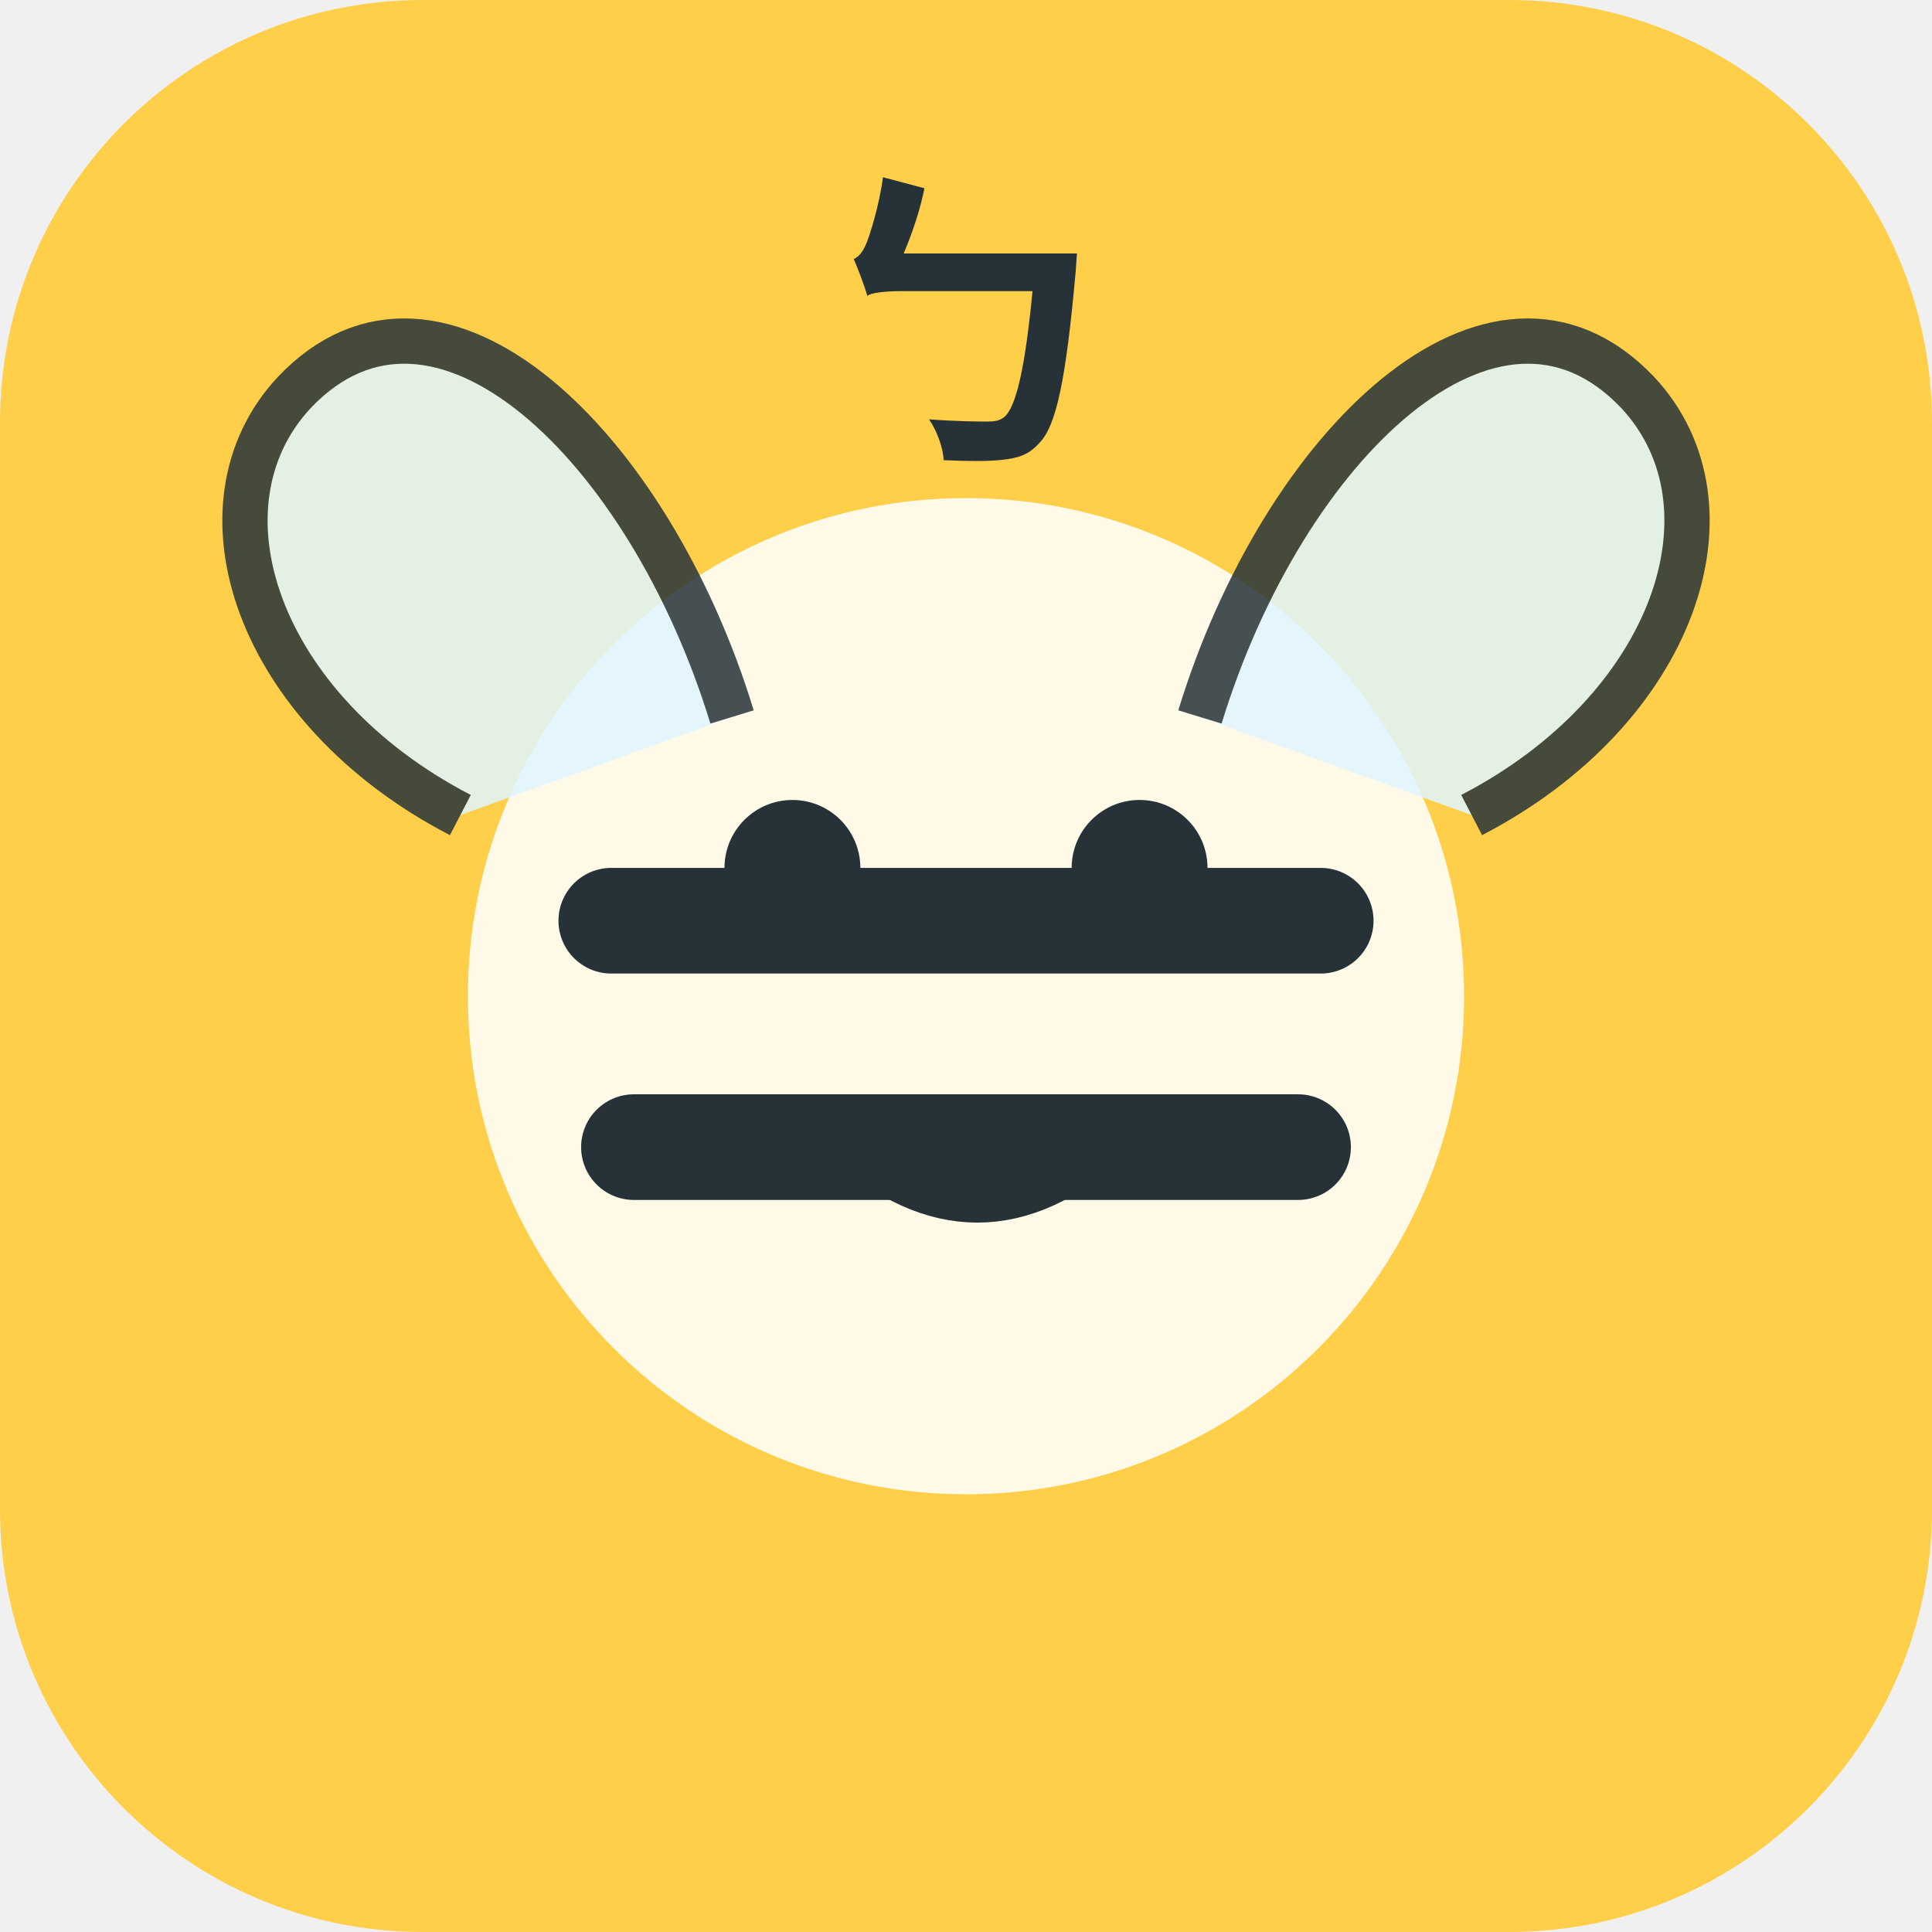
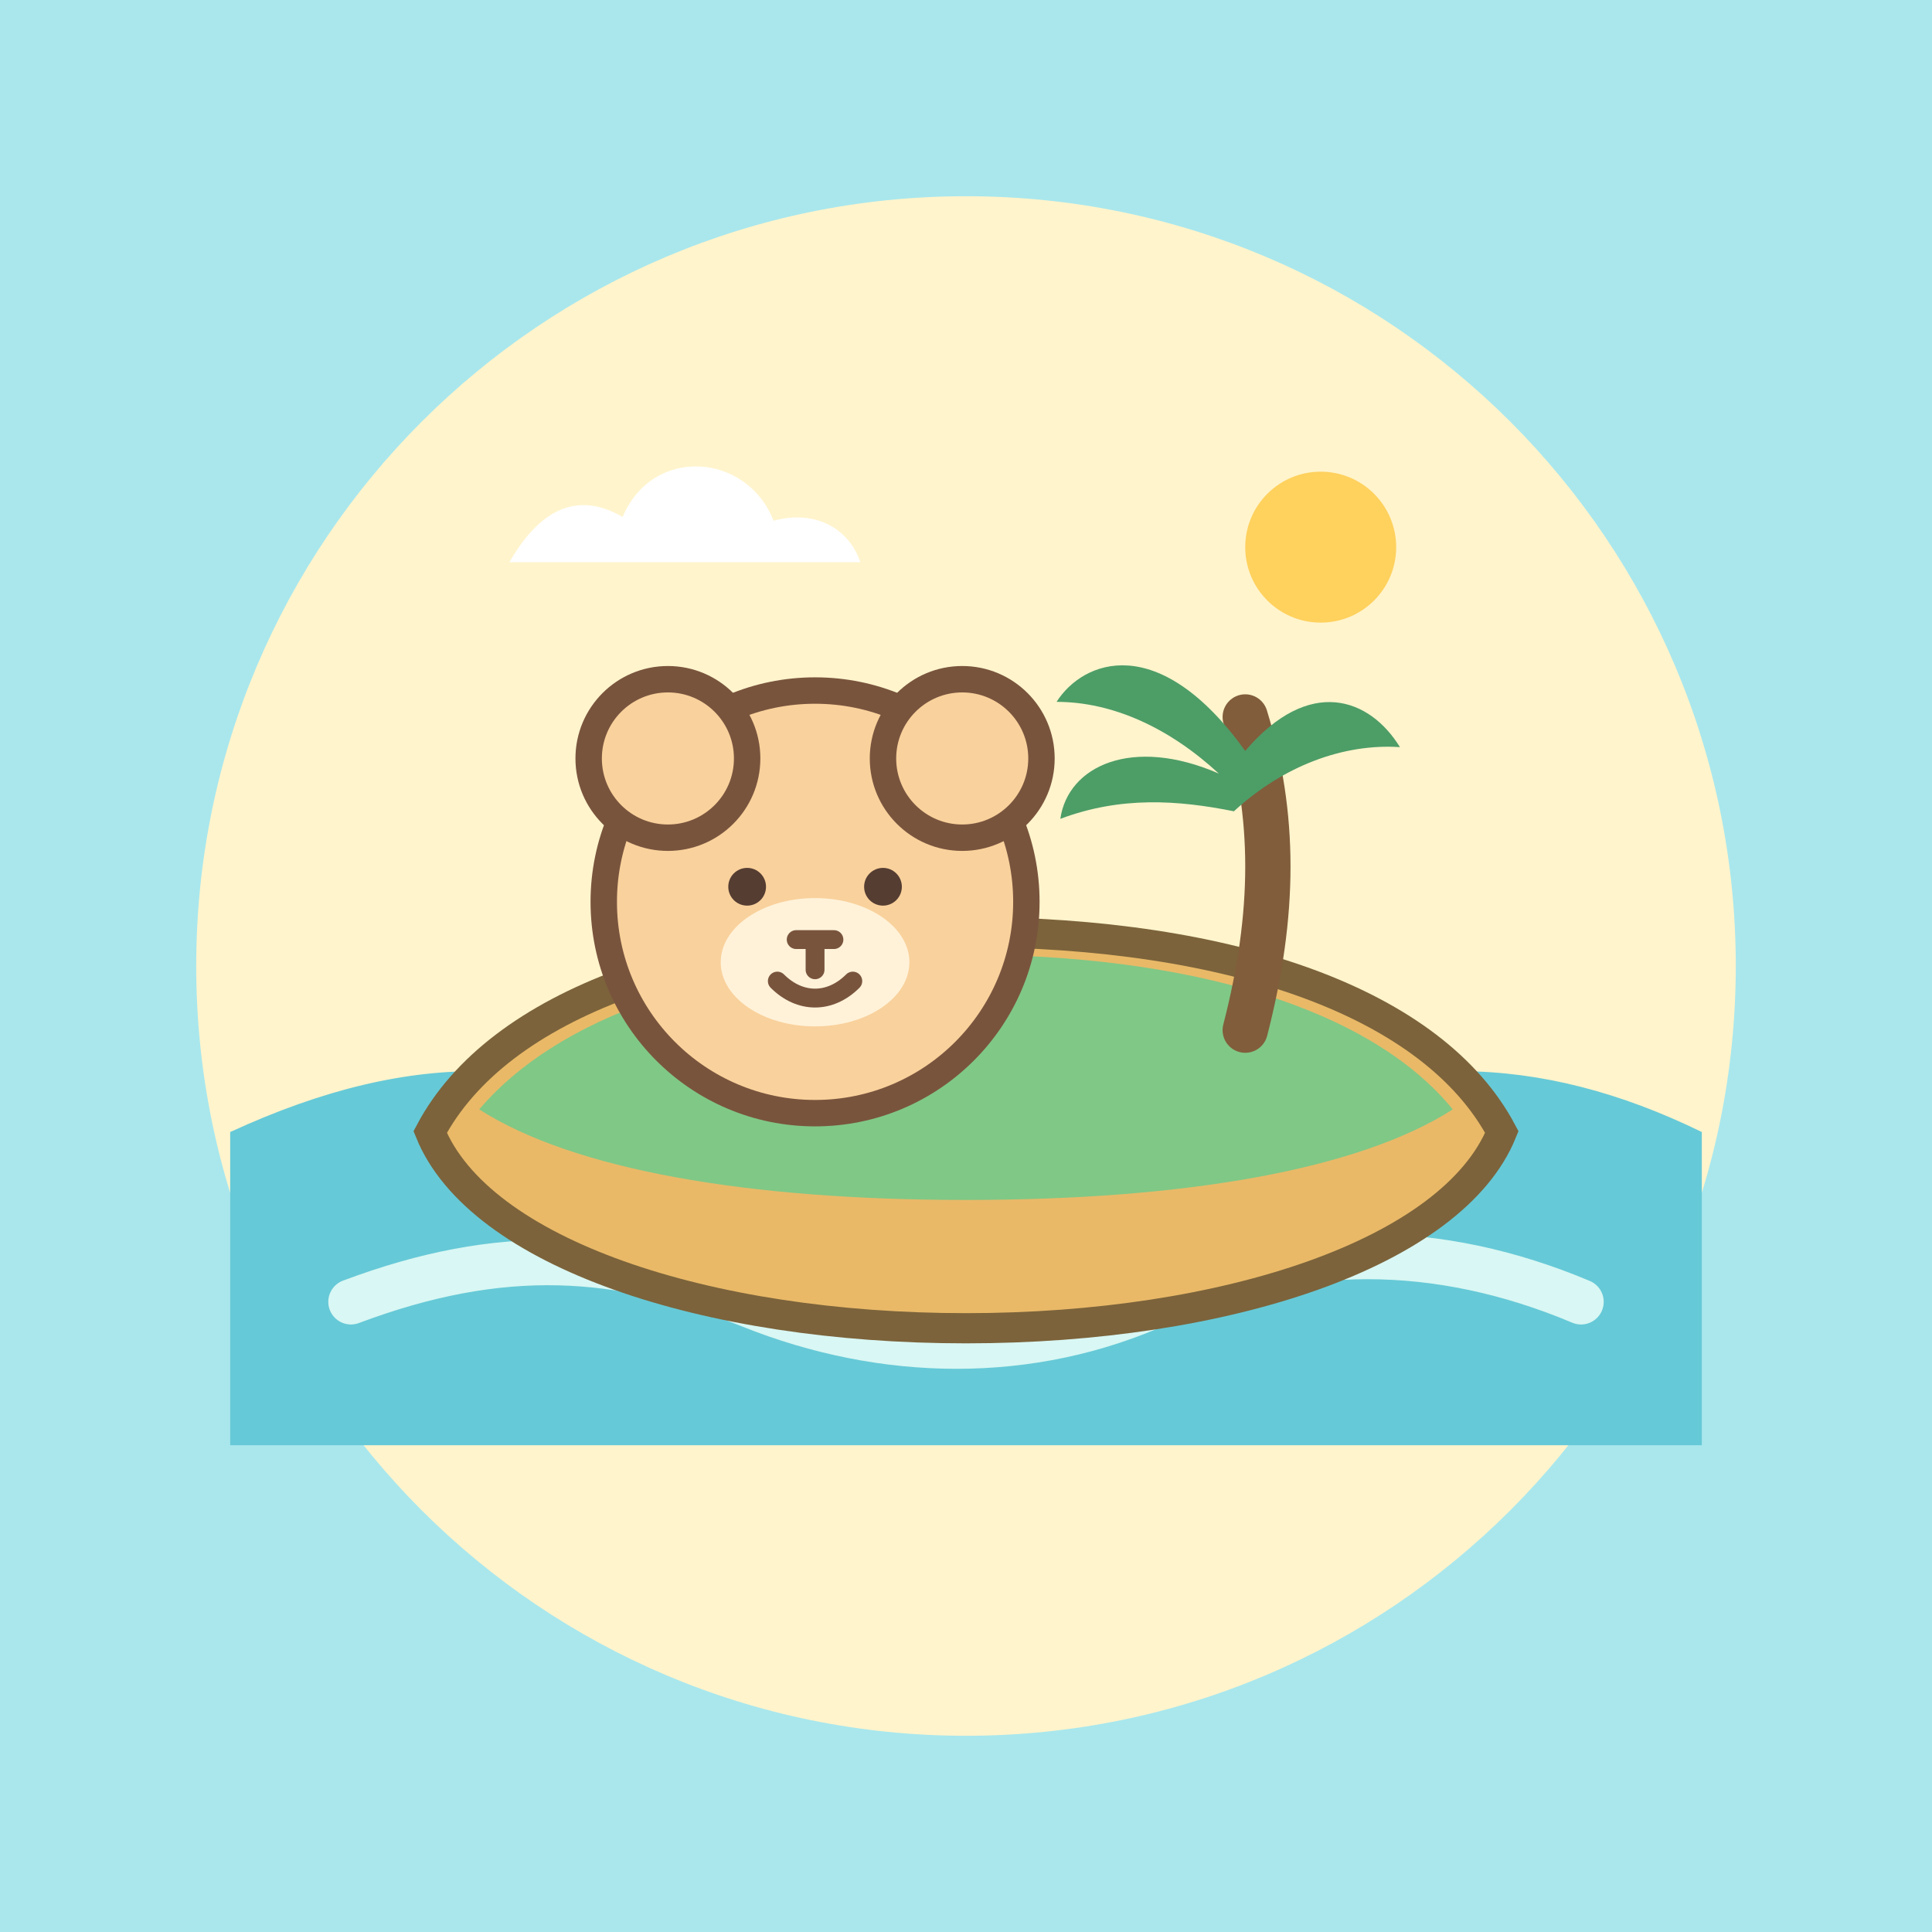
- <svg xmlns="http://www.w3.org/2000/svg" viewBox="0 0 512 512" role="img" aria-label="注音小蜜蜂 icon">
-   <rect width="512" height="512" rx="112" fill="#ffcf4a" />
-   <circle cx="256" cy="264" r="132" fill="#fff9e8" />
-   <path d="M162 244h188M168 304h176" stroke="#263238" stroke-width="28" stroke-linecap="round" />
-   <circle cx="210" cy="230" r="18" fill="#263238" />
-   <circle cx="302" cy="230" r="18" fill="#263238" />
-   <path d="M226 300c22 20 44 20 66 0" fill="none" stroke="#263238" stroke-width="18" stroke-linecap="round" />
-   <text x="256" y="118" text-anchor="middle" font-size="86" font-family="sans-serif" font-weight="800" fill="#263238">ㄅ</text>
-   <path d="M122 216c-54-28-72-82-44-112 38-40 94 14 116 86" fill="#dff6ff" stroke="#263238" stroke-width="12" opacity=".85" />
-   <path d="M390 216c54-28 72-82 44-112-38-40-94 14-116 86" fill="#dff6ff" stroke="#263238" stroke-width="12" opacity=".85" />
+ <svg xmlns="http://www.w3.org/2000/svg" viewBox="0 0 512 512" role="img" aria-label="注音動物島圖示：海上的小島與動物朋友">
+   <rect width="512" height="512" fill="#a9e7ed" />
+   <circle cx="256" cy="256" r="204" fill="#fff4cc" />
+   <path d="M61 300c50-23 87-20 130 0s88 22 132 0 85-21 128 0v83H61z" fill="#66c9d7" />
+   <path d="M93 345c40-15 71-13 106 1s74 15 109-1 73-16 111 0" fill="none" stroke="#d9f7f4" stroke-width="12" stroke-linecap="round" />
+   <path d="M114 300c18-34 71-53 142-53s124 19 142 53c-13 32-73 52-142 52s-129-20-142-52z" fill="#e9b968" stroke="#7c633b" stroke-width="8" />
+   <path d="M127 294c23-27 70-41 129-41s107 14 129 41c-25 16-71 24-129 24s-104-8-129-24z" fill="#80c886" />
+   <path d="M330 273c8-31 8-57 0-83" fill="none" stroke="#815d3b" stroke-width="12" stroke-linecap="round" />
+   <path d="M330 199c-23-32-43-24-50-13 15 0 30 7 43 19-23-10-40-2-42 12 16-6 31-5 46-2 13-12 29-18 44-17-8-13-24-19-41 1z" fill="#4d9d67" />
+   <circle cx="216" cy="239" r="56" fill="#f9d19c" stroke="#79543d" stroke-width="7" />
+   <circle cx="177" cy="201" r="21" fill="#f9d19c" stroke="#79543d" stroke-width="7" />
+   <circle cx="255" cy="201" r="21" fill="#f9d19c" stroke="#79543d" stroke-width="7" />
+   <ellipse cx="216" cy="255" rx="25" ry="17" fill="#fff2d9" />
+   <circle cx="198" cy="235" r="5" fill="#553d32" />
+   <circle cx="234" cy="235" r="5" fill="#553d32" />
+   <path d="M211 249h10m-5 0v8m-10 3c6 6 14 6 20 0" fill="none" stroke="#79543d" stroke-width="5" stroke-linecap="round" />
+   <circle cx="350" cy="145" r="20" fill="#ffd15d" />
+   <path d="M135 149c8-14 18-19 30-12 8-19 33-17 40 1 11-3 20 2 23 11z" fill="#fff" />
</svg>
